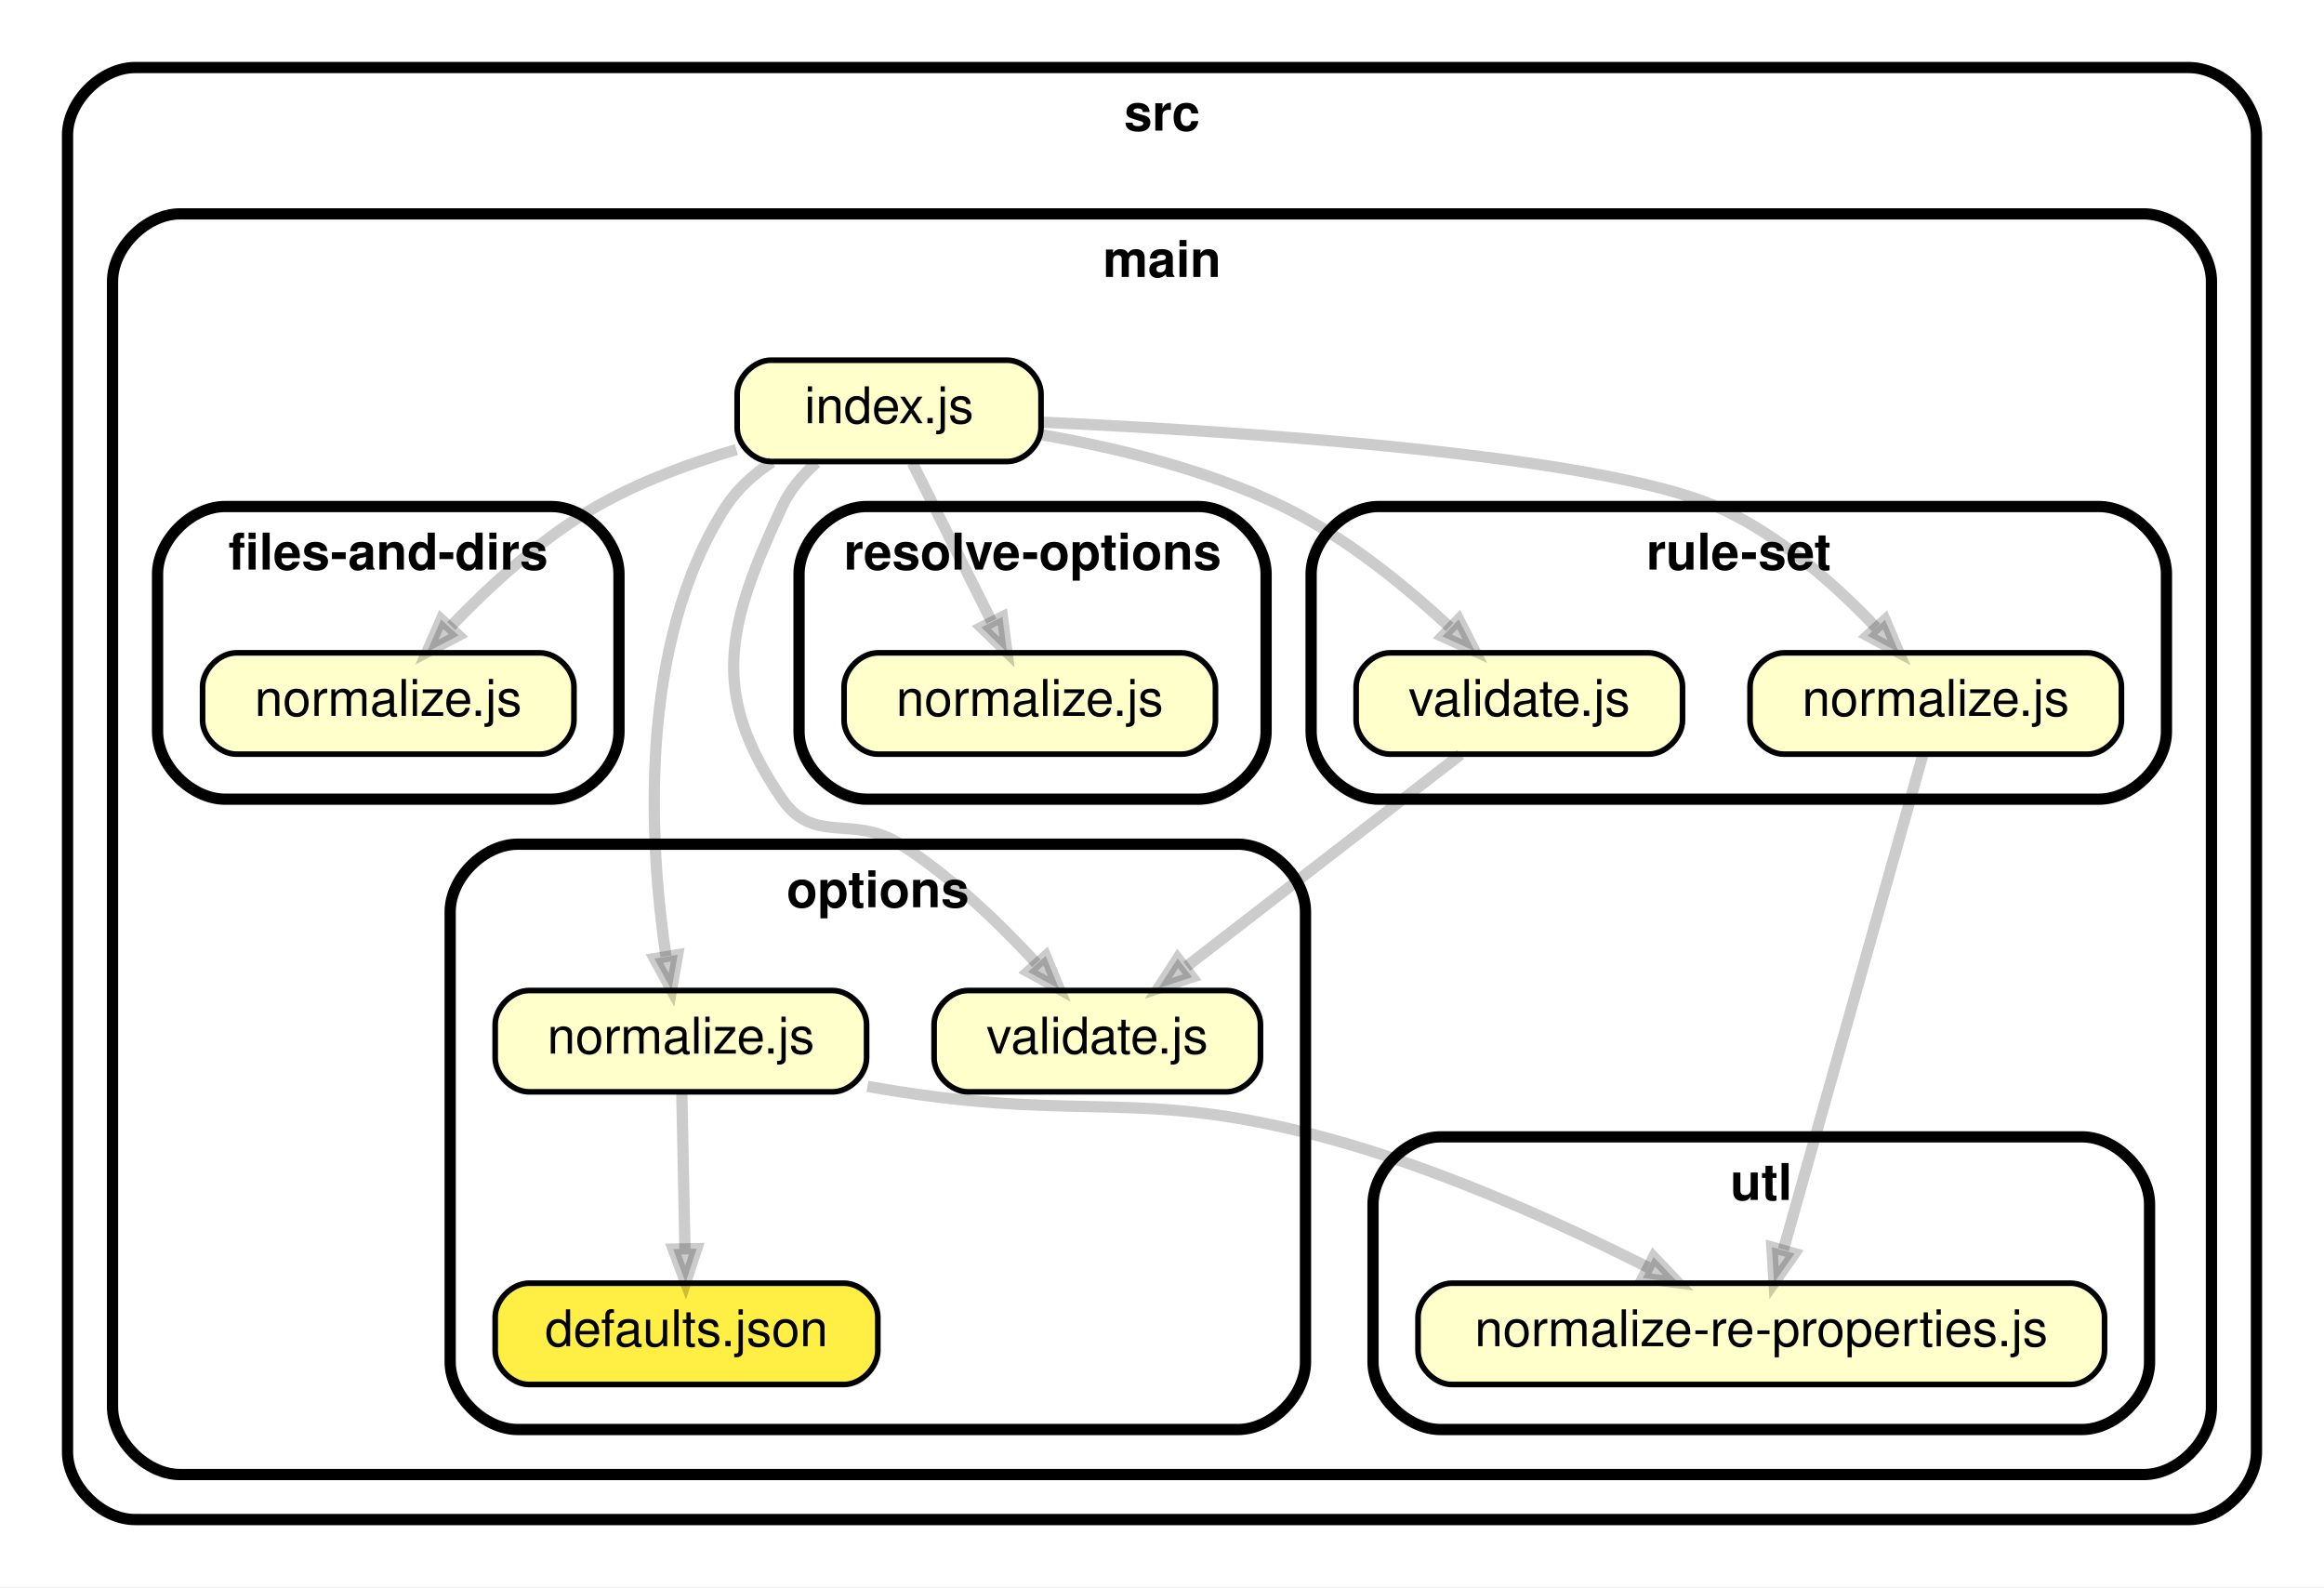
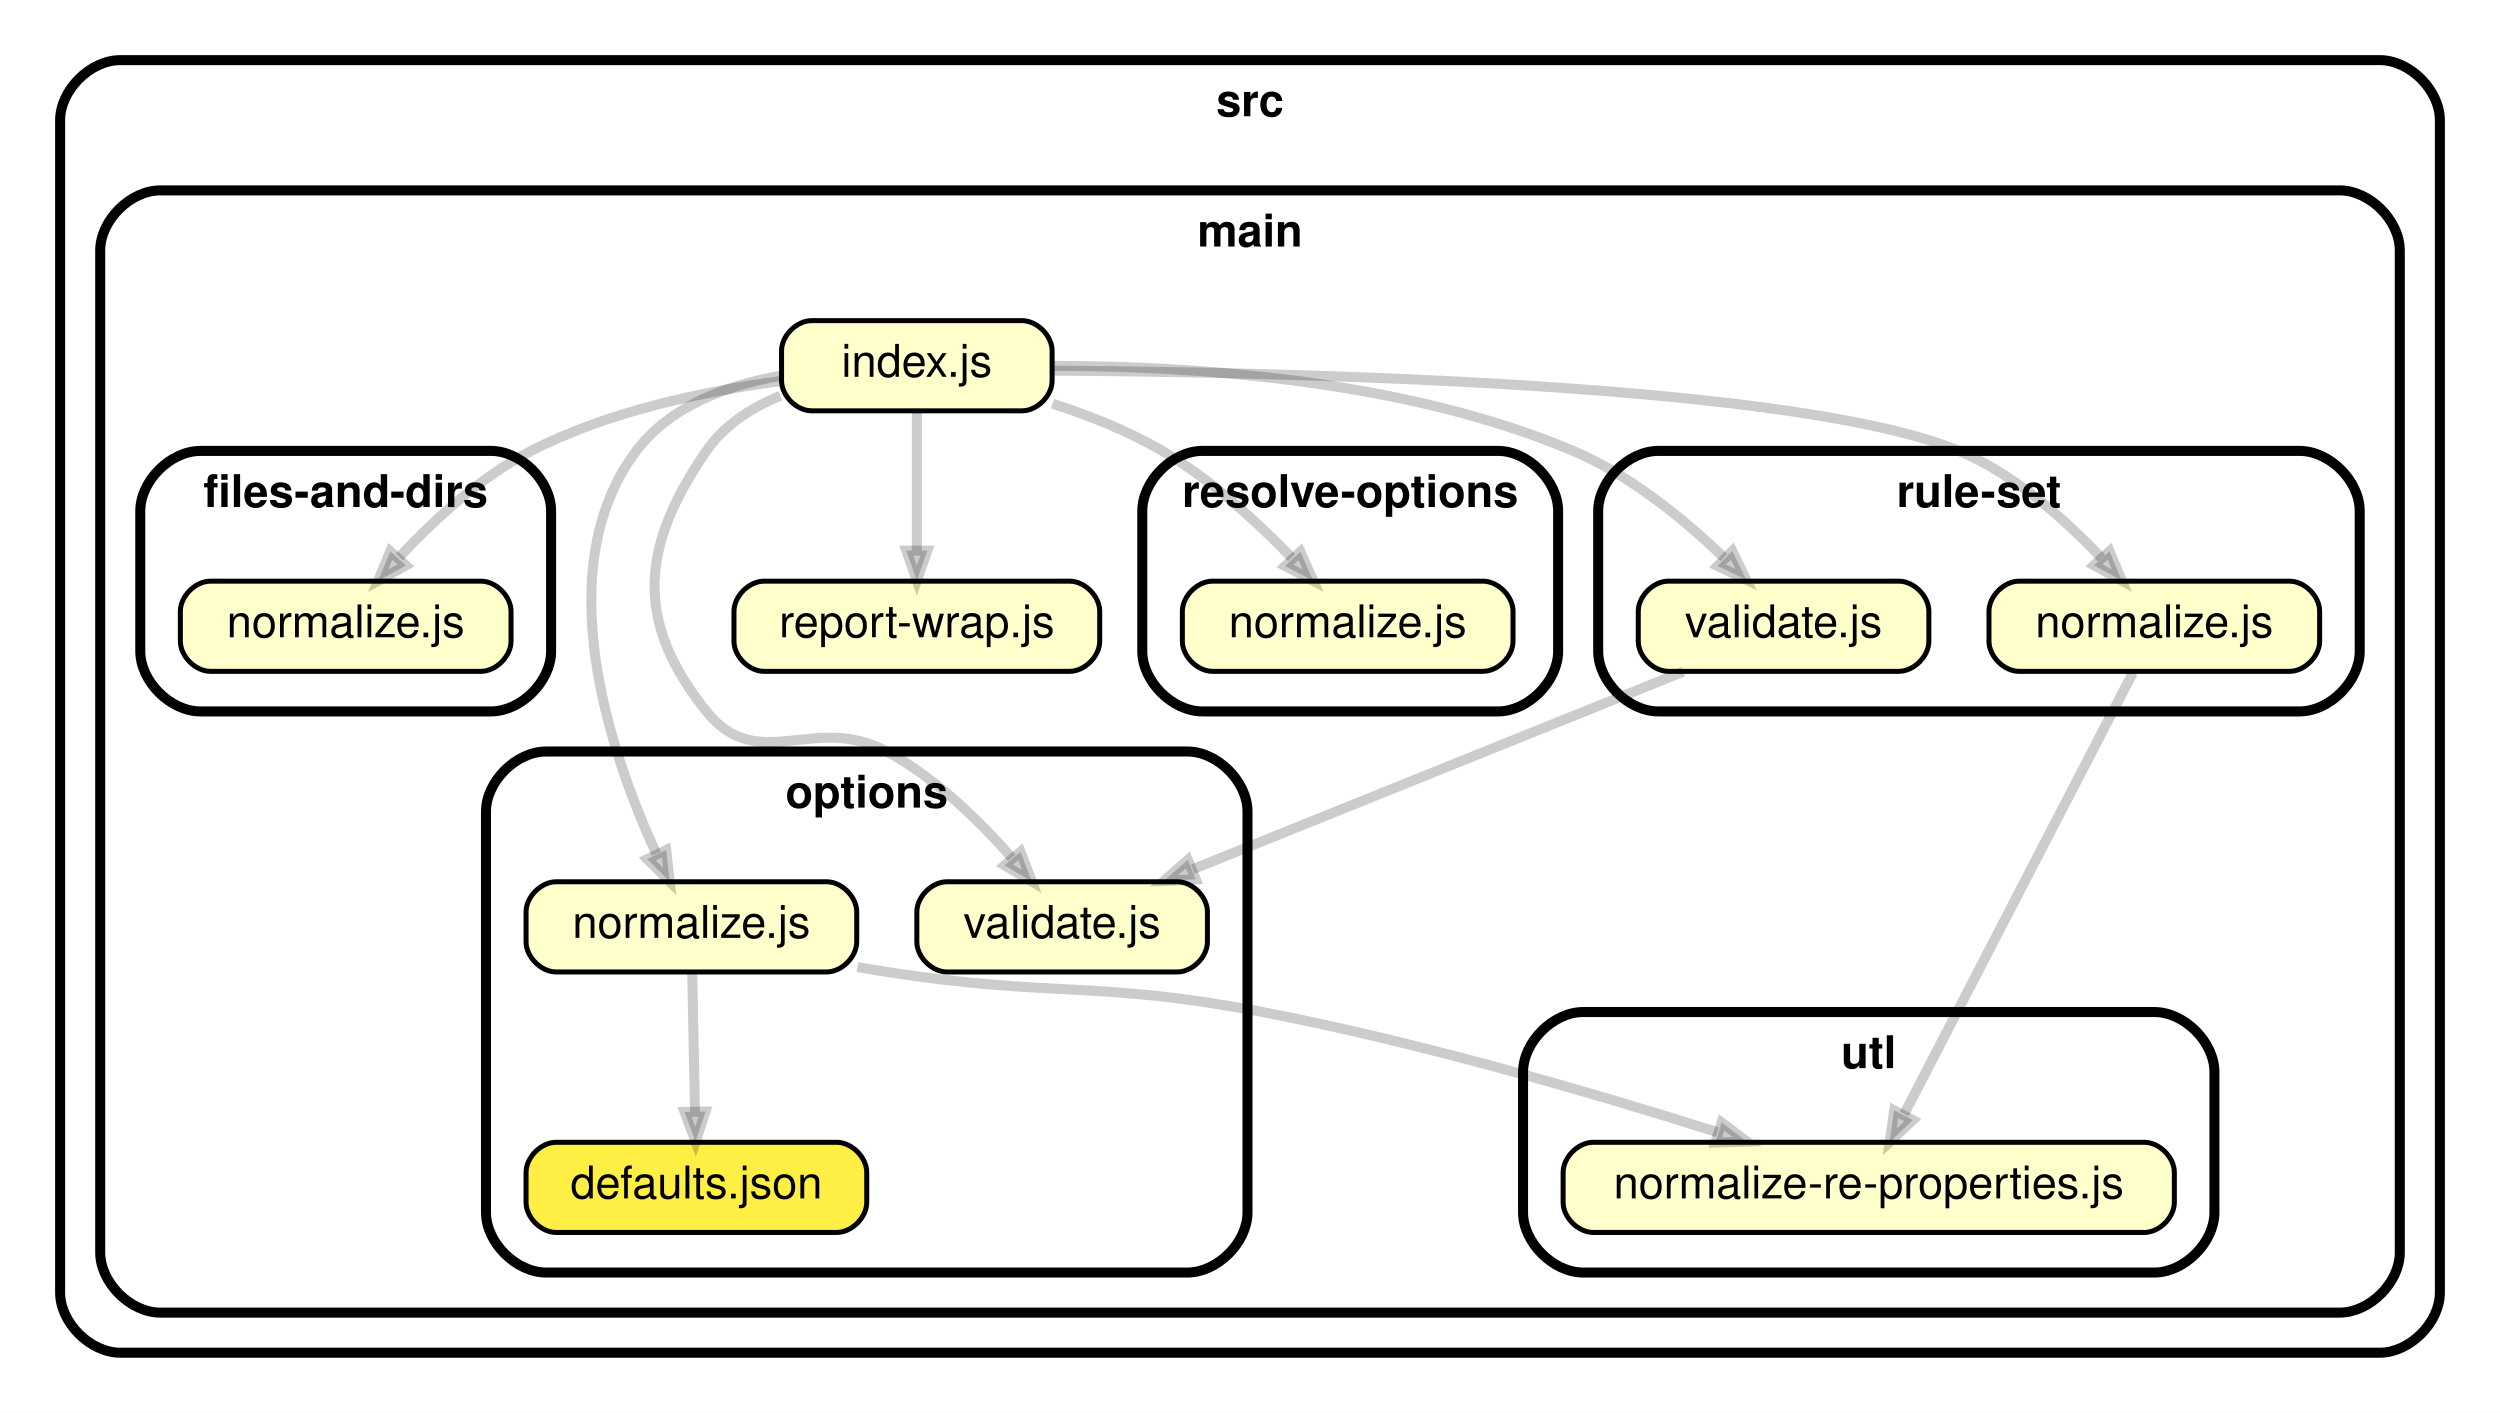
- <svg xmlns="http://www.w3.org/2000/svg" xmlns:xlink="http://www.w3.org/1999/xlink" width="413pt" height="282pt" viewBox="0.00 0.00 413.00 282.00">
+ <svg xmlns="http://www.w3.org/2000/svg" xmlns:xlink="http://www.w3.org/1999/xlink" width="499pt" height="282pt" viewBox="0.00 0.00 499.00 282.00">
  <g id="graph0" class="graph" transform="scale(1 1) rotate(0) translate(4 278)">
-     <polygon fill="white" stroke="transparent" points="-4,4 -4,-278 409,-278 409,4 -4,4" />
+     <polygon fill="white" stroke="transparent" points="-4,4 -4,-278 495,-278 495,4 -4,4" />
    <g id="clust1" class="cluster">
-       <path fill="#ffffff" stroke="black" stroke-width="2" d="M20,-8C20,-8 385,-8 385,-8 391,-8 397,-14 397,-20 397,-20 397,-254 397,-254 397,-260 391,-266 385,-266 385,-266 20,-266 20,-266 14,-266 8,-260 8,-254 8,-254 8,-20 8,-20 8,-14 14,-8 20,-8" />
-       <text text-anchor="middle" x="202.5" y="-254.8" font-family="Helvetica,sans-Serif" font-weight="bold" font-size="9.00">src</text>
+       <path fill="#ffffff" stroke="black" stroke-width="2" d="M20,-8C20,-8 471,-8 471,-8 477,-8 483,-14 483,-20 483,-20 483,-254 483,-254 483,-260 477,-266 471,-266 471,-266 20,-266 20,-266 14,-266 8,-260 8,-254 8,-254 8,-20 8,-20 8,-14 14,-8 20,-8" />
+       <text text-anchor="middle" x="245.5" y="-254.8" font-family="Helvetica,sans-Serif" font-weight="bold" font-size="9.00">src</text>
    </g>
    <g id="clust2" class="cluster">
-       <path fill="#ffffff" stroke="black" stroke-width="2" d="M28,-16C28,-16 377,-16 377,-16 383,-16 389,-22 389,-28 389,-28 389,-228 389,-228 389,-234 383,-240 377,-240 377,-240 28,-240 28,-240 22,-240 16,-234 16,-228 16,-228 16,-28 16,-28 16,-22 22,-16 28,-16" />
-       <text text-anchor="middle" x="202.5" y="-228.8" font-family="Helvetica,sans-Serif" font-weight="bold" font-size="9.00">main</text>
+       <path fill="#ffffff" stroke="black" stroke-width="2" d="M28,-16C28,-16 463,-16 463,-16 469,-16 475,-22 475,-28 475,-28 475,-228 475,-228 475,-234 469,-240 463,-240 463,-240 28,-240 28,-240 22,-240 16,-234 16,-228 16,-228 16,-28 16,-28 16,-22 22,-16 28,-16" />
+       <text text-anchor="middle" x="245.5" y="-228.8" font-family="Helvetica,sans-Serif" font-weight="bold" font-size="9.00">main</text>
    </g>
    <g id="clust3" class="cluster">
      <path fill="#ffffff" stroke="black" stroke-width="2" d="M36,-136C36,-136 94,-136 94,-136 100,-136 106,-142 106,-148 106,-148 106,-176 106,-176 106,-182 100,-188 94,-188 94,-188 36,-188 36,-188 30,-188 24,-182 24,-176 24,-176 24,-148 24,-148 24,-142 30,-136 36,-136" />
      <text text-anchor="middle" x="65" y="-176.8" font-family="Helvetica,sans-Serif" font-weight="bold" font-size="9.00">files-and-dirs</text>
    </g>
    <g id="clust4" class="cluster">
-       <path fill="#ffffff" stroke="black" stroke-width="2" d="M88,-24C88,-24 216,-24 216,-24 222,-24 228,-30 228,-36 228,-36 228,-116 228,-116 228,-122 222,-128 216,-128 216,-128 88,-128 88,-128 82,-128 76,-122 76,-116 76,-116 76,-36 76,-36 76,-30 82,-24 88,-24" />
-       <text text-anchor="middle" x="152" y="-116.8" font-family="Helvetica,sans-Serif" font-weight="bold" font-size="9.00">options</text>
+       <path fill="#ffffff" stroke="black" stroke-width="2" d="M105,-24C105,-24 233,-24 233,-24 239,-24 245,-30 245,-36 245,-36 245,-116 245,-116 245,-122 239,-128 233,-128 233,-128 105,-128 105,-128 99,-128 93,-122 93,-116 93,-116 93,-36 93,-36 93,-30 99,-24 105,-24" />
+       <text text-anchor="middle" x="169" y="-116.8" font-family="Helvetica,sans-Serif" font-weight="bold" font-size="9.00">options</text>
    </g>
    <g id="clust5" class="cluster">
-       <path fill="#ffffff" stroke="black" stroke-width="2" d="M150,-136C150,-136 209,-136 209,-136 215,-136 221,-142 221,-148 221,-148 221,-176 221,-176 221,-182 215,-188 209,-188 209,-188 150,-188 150,-188 144,-188 138,-182 138,-176 138,-176 138,-148 138,-148 138,-142 144,-136 150,-136" />
-       <text text-anchor="middle" x="179.5" y="-176.8" font-family="Helvetica,sans-Serif" font-weight="bold" font-size="9.00">resolve-options</text>
+       <path fill="#ffffff" stroke="black" stroke-width="2" d="M236,-136C236,-136 295,-136 295,-136 301,-136 307,-142 307,-148 307,-148 307,-176 307,-176 307,-182 301,-188 295,-188 295,-188 236,-188 236,-188 230,-188 224,-182 224,-176 224,-176 224,-148 224,-148 224,-142 230,-136 236,-136" />
+       <text text-anchor="middle" x="265.5" y="-176.8" font-family="Helvetica,sans-Serif" font-weight="bold" font-size="9.00">resolve-options</text>
    </g>
    <g id="clust6" class="cluster">
-       <path fill="#ffffff" stroke="black" stroke-width="2" d="M241,-136C241,-136 369,-136 369,-136 375,-136 381,-142 381,-148 381,-148 381,-176 381,-176 381,-182 375,-188 369,-188 369,-188 241,-188 241,-188 235,-188 229,-182 229,-176 229,-176 229,-148 229,-148 229,-142 235,-136 241,-136" />
-       <text text-anchor="middle" x="305" y="-176.8" font-family="Helvetica,sans-Serif" font-weight="bold" font-size="9.00">rule-set</text>
+       <path fill="#ffffff" stroke="black" stroke-width="2" d="M327,-136C327,-136 455,-136 455,-136 461,-136 467,-142 467,-148 467,-148 467,-176 467,-176 467,-182 461,-188 455,-188 455,-188 327,-188 327,-188 321,-188 315,-182 315,-176 315,-176 315,-148 315,-148 315,-142 321,-136 327,-136" />
+       <text text-anchor="middle" x="391" y="-176.8" font-family="Helvetica,sans-Serif" font-weight="bold" font-size="9.00">rule-set</text>
    </g>
    <g id="clust7" class="cluster">
-       <path fill="#ffffff" stroke="black" stroke-width="2" d="M252,-24C252,-24 366,-24 366,-24 372,-24 378,-30 378,-36 378,-36 378,-64 378,-64 378,-70 372,-76 366,-76 366,-76 252,-76 252,-76 246,-76 240,-70 240,-64 240,-64 240,-36 240,-36 240,-30 246,-24 252,-24" />
-       <text text-anchor="middle" x="309" y="-64.8" font-family="Helvetica,sans-Serif" font-weight="bold" font-size="9.00">utl</text>
+       <path fill="#ffffff" stroke="black" stroke-width="2" d="M312,-24C312,-24 426,-24 426,-24 432,-24 438,-30 438,-36 438,-36 438,-64 438,-64 438,-70 432,-76 426,-76 426,-76 312,-76 312,-76 306,-76 300,-70 300,-64 300,-64 300,-36 300,-36 300,-30 306,-24 312,-24" />
+       <text text-anchor="middle" x="369" y="-64.8" font-family="Helvetica,sans-Serif" font-weight="bold" font-size="9.00">utl</text>
    </g>
    <g id="node1" class="node">
      <g id="a_node1">
        <a xlink:href="src/main/files-and-dirs/normalize.js" xlink:title="normalize.js">
          <path fill="#ffffcc" stroke="black" d="M92,-162C92,-162 38,-162 38,-162 35,-162 32,-159 32,-156 32,-156 32,-150 32,-150 32,-147 35,-144 38,-144 38,-144 92,-144 92,-144 95,-144 98,-147 98,-150 98,-150 98,-156 98,-156 98,-159 95,-162 92,-162" />
          <text text-anchor="middle" x="65" y="-150.8" font-family="Helvetica,sans-Serif" font-size="9.00">normalize.js</text>
        </a>
      </g>
    </g>
    <g id="node2" class="node">
      <g id="a_node2">
        <a xlink:href="src/main/index.js" xlink:title="index.js">
-           <path fill="#ffffcc" stroke="black" d="M175,-214C175,-214 133,-214 133,-214 130,-214 127,-211 127,-208 127,-208 127,-202 127,-202 127,-199 130,-196 133,-196 133,-196 175,-196 175,-196 178,-196 181,-199 181,-202 181,-202 181,-208 181,-208 181,-211 178,-214 175,-214" />
-           <text text-anchor="middle" x="154" y="-202.8" font-family="Helvetica,sans-Serif" font-size="9.00">index.js</text>
+           <path fill="#ffffcc" stroke="black" d="M200,-214C200,-214 158,-214 158,-214 155,-214 152,-211 152,-208 152,-208 152,-202 152,-202 152,-199 155,-196 158,-196 158,-196 200,-196 200,-196 203,-196 206,-199 206,-202 206,-202 206,-208 206,-208 206,-211 203,-214 200,-214" />
+           <text text-anchor="middle" x="179" y="-202.8" font-family="Helvetica,sans-Serif" font-size="9.00">index.js</text>
        </a>
      </g>
    </g>
    <g id="edge1" class="edge">
-       <path fill="none" stroke="#000000" stroke-width="2" stroke-opacity="0.2" d="M126.87,-198.12C118.57,-195.68 109.62,-192.37 102,-188 92.29,-182.43 83.01,-173.89 76.18,-166.77" />
-       <polygon fill="#000000" fill-opacity="0.2" stroke="#000000" stroke-width="2" stroke-opacity="0.2" points="77.48,-165.09 71.86,-162.12 74.4,-167.94 77.48,-165.09" />
+       <path fill="none" stroke="#000000" stroke-width="2" stroke-opacity="0.2" d="M151.8,-201.94C136.5,-199.91 117.43,-195.92 102,-188 91.91,-182.82 82.53,-174.14 75.73,-166.84" />
+       <polygon fill="#000000" fill-opacity="0.2" stroke="#000000" stroke-width="2" stroke-opacity="0.2" points="77.03,-165.14 71.47,-162.07 73.9,-167.94 77.03,-165.14" />
    </g>
    <g id="node3" class="node">
      <g id="a_node3">
        <a xlink:href="src/main/options/normalize.js" xlink:title="normalize.js">
-           <path fill="#ffffcc" stroke="black" d="M144,-102C144,-102 90,-102 90,-102 87,-102 84,-99 84,-96 84,-96 84,-90 84,-90 84,-87 87,-84 90,-84 90,-84 144,-84 144,-84 147,-84 150,-87 150,-90 150,-90 150,-96 150,-96 150,-99 147,-102 144,-102" />
-           <text text-anchor="middle" x="117" y="-90.8" font-family="Helvetica,sans-Serif" font-size="9.00">normalize.js</text>
+           <path fill="#ffffcc" stroke="black" d="M161,-102C161,-102 107,-102 107,-102 104,-102 101,-99 101,-96 101,-96 101,-90 101,-90 101,-87 104,-84 107,-84 107,-84 161,-84 161,-84 164,-84 167,-87 167,-90 167,-90 167,-96 167,-96 167,-99 164,-102 161,-102" />
+           <text text-anchor="middle" x="134" y="-90.8" font-family="Helvetica,sans-Serif" font-size="9.00">normalize.js</text>
        </a>
      </g>
    </g>
    <g id="edge2" class="edge">
-       <path fill="none" stroke="#000000" stroke-width="2" stroke-opacity="0.2" d="M133.2,-195.9C129.99,-193.79 127.07,-191.18 125,-188 109.14,-163.56 111.46,-127.7 114.35,-108.09" />
-       <polygon fill="#000000" fill-opacity="0.2" stroke="#000000" stroke-width="2" stroke-opacity="0.2" points="116.43,-108.36 115.33,-102.1 112.29,-107.68 116.43,-108.36" />
+       <path fill="none" stroke="#000000" stroke-width="2" stroke-opacity="0.2" d="M151.96,-203.04C141.18,-201.16 129.76,-196.96 123,-188 105.16,-164.34 117.91,-127.37 127.01,-107.58" />
+       <polygon fill="#000000" fill-opacity="0.2" stroke="#000000" stroke-width="2" stroke-opacity="0.2" points="128.97,-108.34 129.68,-102.02 125.19,-106.52 128.97,-108.34" />
    </g>
    <g id="node4" class="node">
      <g id="a_node4">
        <a xlink:href="src/main/options/validate.js" xlink:title="validate.js">
-           <path fill="#ffffcc" stroke="black" d="M214,-102C214,-102 168,-102 168,-102 165,-102 162,-99 162,-96 162,-96 162,-90 162,-90 162,-87 165,-84 168,-84 168,-84 214,-84 214,-84 217,-84 220,-87 220,-90 220,-90 220,-96 220,-96 220,-99 217,-102 214,-102" />
-           <text text-anchor="middle" x="191" y="-90.8" font-family="Helvetica,sans-Serif" font-size="9.00">validate.js</text>
+           <path fill="#ffffcc" stroke="black" d="M231,-102C231,-102 185,-102 185,-102 182,-102 179,-99 179,-96 179,-96 179,-90 179,-90 179,-87 182,-84 185,-84 185,-84 231,-84 231,-84 234,-84 237,-87 237,-90 237,-90 237,-96 237,-96 237,-99 234,-102 231,-102" />
+           <text text-anchor="middle" x="208" y="-90.8" font-family="Helvetica,sans-Serif" font-size="9.00">validate.js</text>
        </a>
      </g>
    </g>
    <g id="edge3" class="edge">
-       <path fill="none" stroke="#000000" stroke-width="2" stroke-opacity="0.2" d="M141.08,-195.8C138.62,-193.59 136.38,-190.97 135,-188 125.25,-167.05 121.89,-155.03 135,-136 140.67,-127.78 147.58,-133.37 156,-128 165.05,-122.23 173.72,-113.84 180.17,-106.84" />
-       <polygon fill="#000000" fill-opacity="0.2" stroke="#000000" stroke-width="2" stroke-opacity="0.2" points="181.82,-108.13 184.25,-102.26 178.69,-105.34 181.82,-108.13" />
+       <path fill="none" stroke="#000000" stroke-width="2" stroke-opacity="0.2" d="M151.76,-199C145.97,-196.63 140.54,-193.14 137,-188 123.89,-168.97 122.54,-154.03 137,-136 147.26,-123.21 158.58,-135.78 173,-128 182.69,-122.77 191.57,-114.08 197.95,-106.8" />
+       <polygon fill="#000000" fill-opacity="0.2" stroke="#000000" stroke-width="2" stroke-opacity="0.2" points="199.7,-107.99 201.96,-102.04 196.49,-105.28 199.7,-107.99" />
    </g>
    <g id="node5" class="node">
      <g id="a_node5">
-         <a xlink:href="src/main/resolve-options/normalize.js" xlink:title="normalize.js">
-           <path fill="#ffffcc" stroke="black" d="M206,-162C206,-162 152,-162 152,-162 149,-162 146,-159 146,-156 146,-156 146,-150 146,-150 146,-147 149,-144 152,-144 152,-144 206,-144 206,-144 209,-144 212,-147 212,-150 212,-150 212,-156 212,-156 212,-159 209,-162 206,-162" />
-           <text text-anchor="middle" x="179" y="-150.8" font-family="Helvetica,sans-Serif" font-size="9.00">normalize.js</text>
+         <a xlink:href="src/main/report-wrap.js" xlink:title="report-wrap.js">
+           <path fill="#ffffcc" stroke="black" d="M209.5,-162C209.5,-162 148.5,-162 148.5,-162 145.5,-162 142.5,-159 142.5,-156 142.5,-156 142.5,-150 142.5,-150 142.5,-147 145.5,-144 148.5,-144 148.5,-144 209.5,-144 209.5,-144 212.5,-144 215.5,-147 215.5,-150 215.5,-150 215.5,-156 215.5,-156 215.5,-159 212.5,-162 209.5,-162" />
+           <text text-anchor="middle" x="179" y="-150.8" font-family="Helvetica,sans-Serif" font-size="9.00">report-wrap.js</text>
        </a>
      </g>
    </g>
    <g id="edge4" class="edge">
-       <path fill="none" stroke="#000000" stroke-width="2" stroke-opacity="0.2" d="M158.13,-195.74C161.95,-188.1 167.71,-176.59 172.21,-167.59" />
-       <polygon fill="#000000" fill-opacity="0.2" stroke="#000000" stroke-width="2" stroke-opacity="0.2" points="174.14,-168.41 174.95,-162.1 170.39,-166.53 174.14,-168.41" />
+       <path fill="none" stroke="#000000" stroke-width="2" stroke-opacity="0.2" d="M179,-195.74C179,-188.24 179,-177.02 179,-168.1" />
+       <polygon fill="#000000" fill-opacity="0.2" stroke="#000000" stroke-width="2" stroke-opacity="0.2" points="181.1,-168.1 179,-162.1 176.9,-168.1 181.1,-168.1" />
    </g>
    <g id="node6" class="node">
      <g id="a_node6">
-         <a xlink:href="src/main/rule-set/normalize.js" xlink:title="normalize.js">
-           <path fill="#ffffcc" stroke="black" d="M367,-162C367,-162 313,-162 313,-162 310,-162 307,-159 307,-156 307,-156 307,-150 307,-150 307,-147 310,-144 313,-144 313,-144 367,-144 367,-144 370,-144 373,-147 373,-150 373,-150 373,-156 373,-156 373,-159 370,-162 367,-162" />
-           <text text-anchor="middle" x="340" y="-150.8" font-family="Helvetica,sans-Serif" font-size="9.00">normalize.js</text>
+         <a xlink:href="src/main/resolve-options/normalize.js" xlink:title="normalize.js">
+           <path fill="#ffffcc" stroke="black" d="M292,-162C292,-162 238,-162 238,-162 235,-162 232,-159 232,-156 232,-156 232,-150 232,-150 232,-147 235,-144 238,-144 238,-144 292,-144 292,-144 295,-144 298,-147 298,-150 298,-150 298,-156 298,-156 298,-159 295,-162 292,-162" />
+           <text text-anchor="middle" x="265" y="-150.8" font-family="Helvetica,sans-Serif" font-size="9.00">normalize.js</text>
        </a>
      </g>
    </g>
    <g id="edge5" class="edge">
-       <path fill="none" stroke="#000000" stroke-width="2" stroke-opacity="0.2" d="M181.1,-202.99C217.53,-201.3 280.13,-197.14 301,-188 312.04,-183.17 322.22,-174.06 329.41,-166.49" />
-       <polygon fill="#000000" fill-opacity="0.2" stroke="#000000" stroke-width="2" stroke-opacity="0.2" points="330.99,-167.87 333.48,-162.03 327.88,-165.04 330.99,-167.87" />
+       <path fill="none" stroke="#000000" stroke-width="2" stroke-opacity="0.2" d="M206.08,-197.43C213.47,-195.04 221.28,-191.93 228,-188 237.67,-182.34 246.94,-173.81 253.79,-166.71" />
+       <polygon fill="#000000" fill-opacity="0.2" stroke="#000000" stroke-width="2" stroke-opacity="0.2" points="255.56,-167.89 258.12,-162.07 252.49,-165.03 255.56,-167.89" />
    </g>
    <g id="node7" class="node">
      <g id="a_node7">
-         <a xlink:href="src/main/rule-set/validate.js" xlink:title="validate.js">
-           <path fill="#ffffcc" stroke="black" d="M289,-162C289,-162 243,-162 243,-162 240,-162 237,-159 237,-156 237,-156 237,-150 237,-150 237,-147 240,-144 243,-144 243,-144 289,-144 289,-144 292,-144 295,-147 295,-150 295,-150 295,-156 295,-156 295,-159 292,-162 289,-162" />
-           <text text-anchor="middle" x="266" y="-150.8" font-family="Helvetica,sans-Serif" font-size="9.00">validate.js</text>
+         <a xlink:href="src/main/rule-set/normalize.js" xlink:title="normalize.js">
+           <path fill="#ffffcc" stroke="black" d="M453,-162C453,-162 399,-162 399,-162 396,-162 393,-159 393,-156 393,-156 393,-150 393,-150 393,-147 396,-144 399,-144 399,-144 453,-144 453,-144 456,-144 459,-147 459,-150 459,-150 459,-156 459,-156 459,-159 456,-162 453,-162" />
+           <text text-anchor="middle" x="426" y="-150.8" font-family="Helvetica,sans-Serif" font-size="9.00">normalize.js</text>
        </a>
      </g>
    </g>
    <g id="edge6" class="edge">
-       <path fill="none" stroke="#000000" stroke-width="2" stroke-opacity="0.2" d="M181.22,-200.73C194.6,-198.4 210.66,-194.49 224,-188 235.04,-182.63 245.77,-173.87 253.62,-166.58" />
-       <polygon fill="#000000" fill-opacity="0.2" stroke="#000000" stroke-width="2" stroke-opacity="0.2" points="255.23,-167.95 258.11,-162.28 252.32,-164.92 255.23,-167.95" />
+       <path fill="none" stroke="#000000" stroke-width="2" stroke-opacity="0.2" d="M206.25,-204.02C255.02,-203.7 355.1,-201.37 387,-188 398.11,-183.34 408.29,-174.23 415.46,-166.61" />
+       <polygon fill="#000000" fill-opacity="0.2" stroke="#000000" stroke-width="2" stroke-opacity="0.2" points="417.06,-167.97 419.52,-162.11 413.94,-165.16 417.06,-167.97" />
    </g>
    <g id="node8" class="node">
      <g id="a_node8">
+         <a xlink:href="src/main/rule-set/validate.js" xlink:title="validate.js">
+           <path fill="#ffffcc" stroke="black" d="M375,-162C375,-162 329,-162 329,-162 326,-162 323,-159 323,-156 323,-156 323,-150 323,-150 323,-147 326,-144 329,-144 329,-144 375,-144 375,-144 378,-144 381,-147 381,-150 381,-150 381,-156 381,-156 381,-159 378,-162 375,-162" />
+           <text text-anchor="middle" x="352" y="-150.8" font-family="Helvetica,sans-Serif" font-size="9.00">validate.js</text>
+         </a>
+       </g>
+     </g>
+     <g id="edge7" class="edge">
+       <path fill="none" stroke="#000000" stroke-width="2" stroke-opacity="0.2" d="M206.21,-204.97C233.52,-204.98 276.25,-202.31 310,-188 321.44,-183.15 332.29,-174.21 340.1,-166.72" />
+       <polygon fill="#000000" fill-opacity="0.2" stroke="#000000" stroke-width="2" stroke-opacity="0.2" points="341.77,-168.01 344.54,-162.29 338.81,-165.03 341.77,-168.01" />
+     </g>
+     <g id="node9" class="node">
+       <g id="a_node9">
        <a xlink:href="src/main/options/defaults.json" xlink:title="defaults.json">
-           <path fill="#ffee44" stroke="black" d="M146,-50C146,-50 90,-50 90,-50 87,-50 84,-47 84,-44 84,-44 84,-38 84,-38 84,-35 87,-32 90,-32 90,-32 146,-32 146,-32 149,-32 152,-35 152,-38 152,-38 152,-44 152,-44 152,-47 149,-50 146,-50" />
-           <text text-anchor="middle" x="118" y="-38.8" font-family="Helvetica,sans-Serif" font-size="9.00">defaults.json</text>
+           <path fill="#ffee44" stroke="black" d="M163,-50C163,-50 107,-50 107,-50 104,-50 101,-47 101,-44 101,-44 101,-38 101,-38 101,-35 104,-32 107,-32 107,-32 163,-32 163,-32 166,-32 169,-35 169,-38 169,-38 169,-44 169,-44 169,-47 166,-50 163,-50" />
+           <text text-anchor="middle" x="135" y="-38.8" font-family="Helvetica,sans-Serif" font-size="9.00">defaults.json</text>
+         </a>
+       </g>
+     </g>
+     <g id="edge9" class="edge">
+       <path fill="none" stroke="#000000" stroke-width="2" stroke-opacity="0.2" d="M134.17,-83.74C134.32,-76.24 134.54,-65.02 134.72,-56.1" />
+       <polygon fill="#000000" fill-opacity="0.2" stroke="#000000" stroke-width="2" stroke-opacity="0.2" points="136.82,-56.14 134.84,-50.1 132.62,-56.06 136.82,-56.14" />
+     </g>
+     <g id="node10" class="node">
+       <g id="a_node10">
+         <a xlink:href="src/main/utl/normalize-re-properties.js" xlink:title="normalize-re-properties.js">
+           <path fill="#ffffcc" stroke="black" d="M424,-50C424,-50 314,-50 314,-50 311,-50 308,-47 308,-44 308,-44 308,-38 308,-38 308,-35 311,-32 314,-32 314,-32 424,-32 424,-32 427,-32 430,-35 430,-38 430,-38 430,-44 430,-44 430,-47 427,-50 424,-50" />
+           <text text-anchor="middle" x="369" y="-38.8" font-family="Helvetica,sans-Serif" font-size="9.00">normalize-re-properties.js</text>
        </a>
      </g>
    </g>
    <g id="edge8" class="edge">
-       <path fill="none" stroke="#000000" stroke-width="2" stroke-opacity="0.2" d="M117.17,-83.74C117.32,-76.24 117.54,-65.02 117.72,-56.1" />
-       <polygon fill="#000000" fill-opacity="0.2" stroke="#000000" stroke-width="2" stroke-opacity="0.2" points="119.82,-56.14 117.84,-50.1 115.62,-56.06 119.82,-56.14" />
-     </g>
-     <g id="node9" class="node">
-       <g id="a_node9">
-         <a xlink:href="src/main/utl/normalize-re-properties.js" xlink:title="normalize-re-properties.js">
-           <path fill="#ffffcc" stroke="black" d="M364,-50C364,-50 254,-50 254,-50 251,-50 248,-47 248,-44 248,-44 248,-38 248,-38 248,-35 251,-32 254,-32 254,-32 364,-32 364,-32 367,-32 370,-35 370,-38 370,-38 370,-44 370,-44 370,-47 367,-50 364,-50" />
-           <text text-anchor="middle" x="309" y="-38.8" font-family="Helvetica,sans-Serif" font-size="9.00">normalize-re-properties.js</text>
-         </a>
-       </g>
-     </g>
-     <g id="edge7" class="edge">
-       <path fill="none" stroke="#000000" stroke-width="2" stroke-opacity="0.2" d="M150.15,-84.97C152.13,-84.63 154.09,-84.3 156,-84 189.12,-78.85 198.59,-84.57 231,-76 251.48,-70.58 273.49,-60.57 288.89,-52.8" />
-       <polygon fill="#000000" fill-opacity="0.2" stroke="#000000" stroke-width="2" stroke-opacity="0.2" points="289.86,-54.66 294.25,-50.06 287.95,-50.92 289.86,-54.66" />
-     </g>
-     <g id="edge9" class="edge">
-       <path fill="none" stroke="#000000" stroke-width="2" stroke-opacity="0.2" d="M337.67,-143.73C332.39,-125.01 319.48,-79.19 312.94,-55.97" />
-       <polygon fill="#000000" fill-opacity="0.2" stroke="#000000" stroke-width="2" stroke-opacity="0.2" points="314.92,-55.27 311.27,-50.06 310.88,-56.41 314.92,-55.27" />
+       <path fill="none" stroke="#000000" stroke-width="2" stroke-opacity="0.2" d="M167.15,-84.97C169.13,-84.63 171.09,-84.3 173,-84 206.12,-78.85 215.08,-82.33 248,-76 279.41,-69.96 314.52,-59.69 338.79,-52.01" />
+       <polygon fill="#000000" fill-opacity="0.2" stroke="#000000" stroke-width="2" stroke-opacity="0.2" points="339.64,-53.95 344.72,-50.12 338.37,-49.94 339.64,-53.95" />
    </g>
    <g id="edge10" class="edge">
-       <path fill="none" stroke="#000000" stroke-width="2" stroke-opacity="0.2" d="M255.57,-143.94C242.95,-134.18 221.58,-117.65 206.9,-106.3" />
-       <polygon fill="#000000" fill-opacity="0.2" stroke="#000000" stroke-width="2" stroke-opacity="0.2" points="207.86,-104.38 201.83,-102.37 205.29,-107.7 207.86,-104.38" />
+       <path fill="none" stroke="#000000" stroke-width="2" stroke-opacity="0.2" d="M421.72,-143.73C411.97,-124.93 388.07,-78.8 376.09,-55.68" />
+       <polygon fill="#000000" fill-opacity="0.2" stroke="#000000" stroke-width="2" stroke-opacity="0.2" points="377.8,-54.43 373.18,-50.06 374.08,-56.36 377.8,-54.43" />
+     </g>
+     <g id="edge11" class="edge">
+       <path fill="none" stroke="#000000" stroke-width="2" stroke-opacity="0.2" d="M331.98,-143.94C306.44,-133.65 262.21,-115.84 234.07,-104.5" />
+       <polygon fill="#000000" fill-opacity="0.2" stroke="#000000" stroke-width="2" stroke-opacity="0.2" points="234.67,-102.48 228.32,-102.18 233.1,-106.37 234.67,-102.48" />
    </g>
  </g>
</svg>
